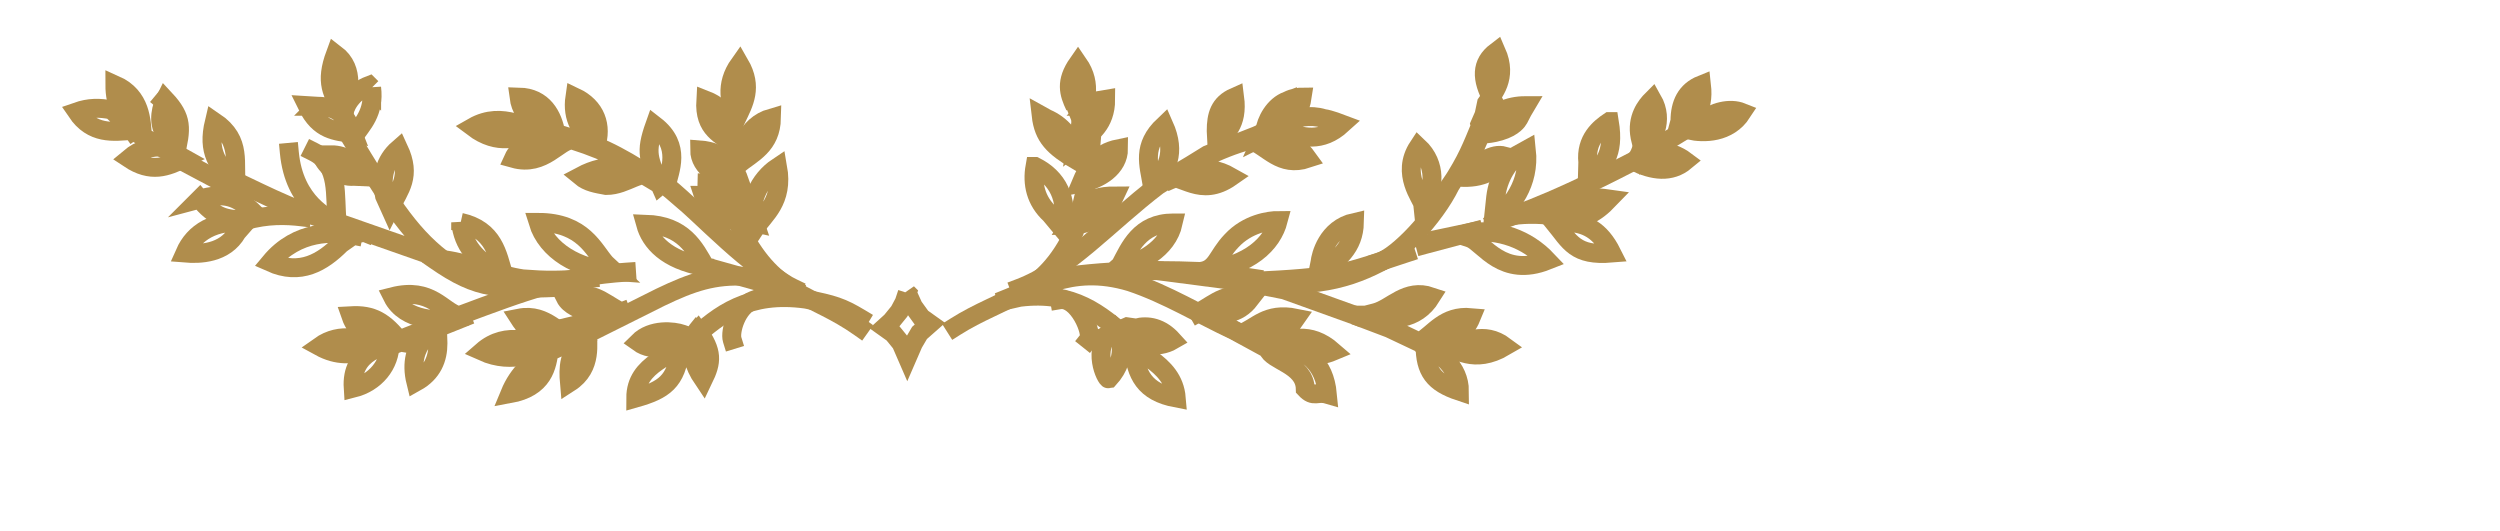
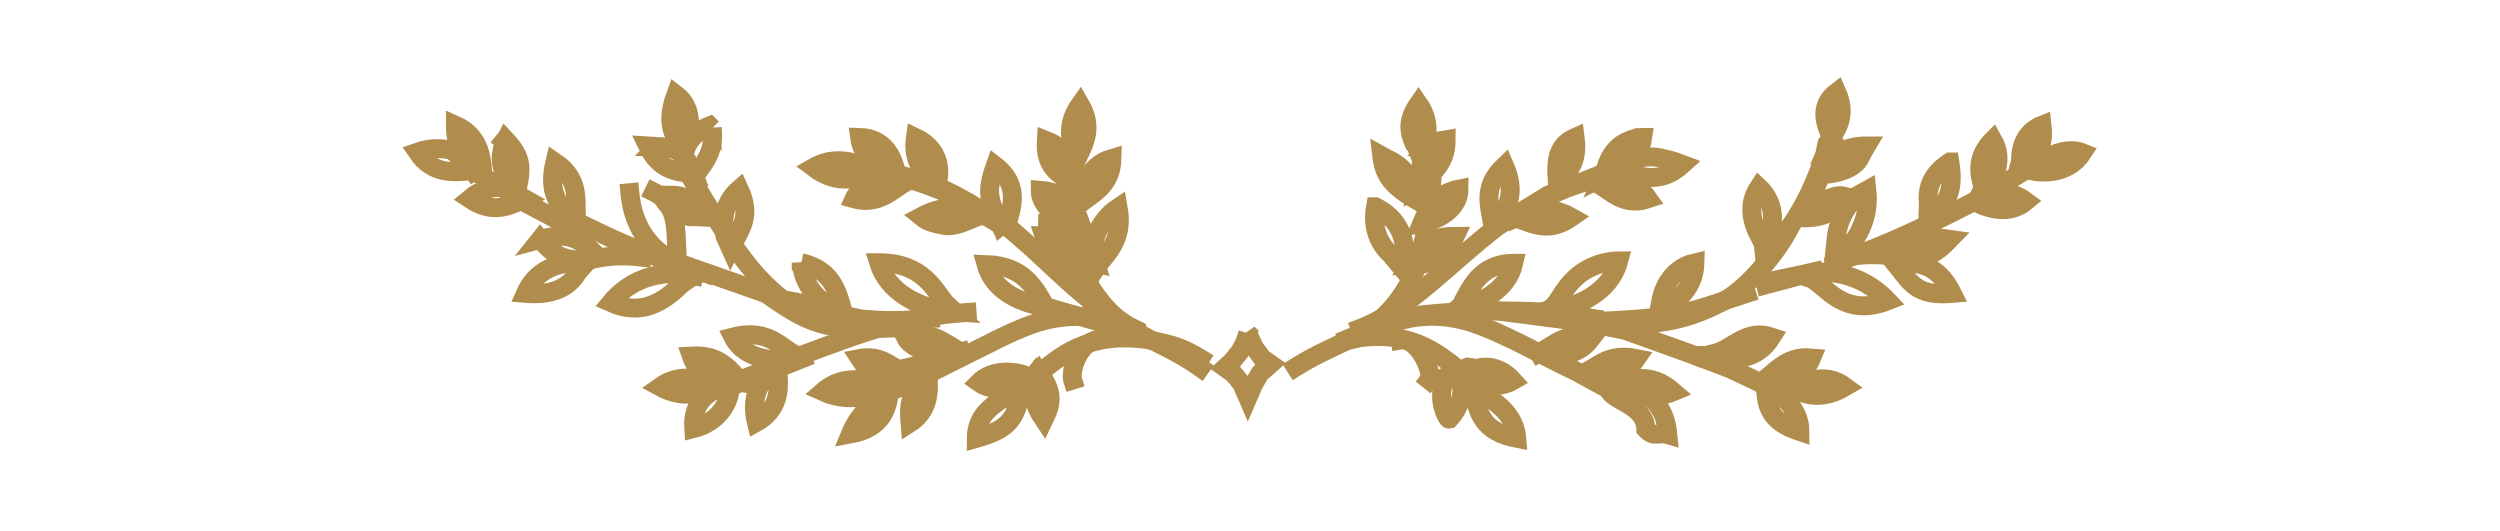
- <svg xmlns="http://www.w3.org/2000/svg" viewBox="0 0 132 28" width="132" height="28" fill="none">
+ <svg xmlns="http://www.w3.org/2000/svg" viewBox="-17.98 -2.13 132 28" width="132" height="28" fill="none">
  <g transform="translate(38.588 6.260) scale(0.999944 0.999998) translate(0.000002 -0)">
    <path d="M6.817 11.027c-2.562-1.816-4.443-1.589-6.259-5.059-0.778-2.141-0.584-3.859-0.357-5.968" fill="none" stroke="#B08D4C" stroke-width="1" stroke-linecap="square" vector-effect="non-scaling-stroke" />
  </g>
  <g transform="translate(38.634 15.860) scale(1.000384 1.000154) translate(-0.000003 -0)">
    <path d="M0.026 2.076c-0.13-0.422 0.227-1.751 1.103-2.076" fill="none" stroke="#B08D4C" stroke-width="1" stroke-linecap="square" vector-effect="non-scaling-stroke" />
  </g>
  <g transform="translate(36.584 15.712) scale(1.000043 1.00025) translate(-0 -0)">
    <path d="M0 2.158c1.362-1.232 2.919-2.497 5.968-2.076 1.459 0.292 1.881 0.422 2.854 1.005" fill="none" stroke="#B08D4C" stroke-width="1" stroke-linecap="square" vector-effect="non-scaling-stroke" />
  </g>
  <g transform="translate(33.568 17.449) scale(1.000049 1.000121) translate(-0 -0)">
    <path d="M3.146 0.324c-1.2 1.07-3.146 1.395-3.146 3.243 1.492-0.422 2.141-0.876 2.335-2.53l0.941-1.038c0.811 1.135 0.746 1.654 0.292 2.595-1.103-1.622-0.324-2.595-0.324-2.595" fill="none" stroke="#B08D4C" stroke-width="1" stroke-linecap="square" vector-effect="non-scaling-stroke" />
  </g>
  <g transform="translate(26.919 14.580) scale(1.000041 0.999958) translate(-0 0.000001)">
    <path d="M3.957 3.193c-0.908 0.486-3.049 0.811-3.957 3.016 1.784-0.324 1.978-1.459 2.076-2.335l1.849-0.843 0 0.324c-0.843 0.649-0.843 1.524-0.778 2.27 1.265-0.811 0.908-2.173 0.973-2.595l3.827-1.914c1.686-0.811 2.854-1.2 4.541-1.103" fill="none" stroke="#B08D4C" stroke-width="1" stroke-linecap="square" vector-effect="non-scaling-stroke" />
  </g>
  <g transform="translate(25.460 16.757) scale(1.000027 0.999879) translate(-0 -0.000001)">
    <path d="M3.568 1.632c-0.616 0.13-1.914 0.908-3.568 0.162 1.297-1.135 2.789-0.454 3.568-0.13l1.297-0.649c-0.811 0.032-1.427-1.265-2.919-0.973 0.519 0.811 1.2 1.135 1.946 0.973" fill="none" stroke="#B08D4C" stroke-width="1" stroke-linecap="square" vector-effect="non-scaling-stroke" />
  </g>
  <g transform="translate(26.238 15.581) scale(0.999988 0.999841) translate(0 0)">
    <path d="M4.897 0.927c-0.486-0.162-1.07-0.357-1.297-0.811 1.492-0.357 1.816 0.162 2.951 0.778l0.13 0-0.357 0.162c-0.486 0.065-0.941 0-1.427-0.13z m1.654-0.032c-1.686 0.649-5.384 1.297-6.551 1.751" fill="none" stroke="#B08D4C" stroke-width="1" stroke-linecap="square" vector-effect="non-scaling-stroke" />
  </g>
  <g transform="translate(22.962 13.719) scale(1 1.000324) translate(-0 -0)">
    <path d="M0 0c2.335 1.622 3.308 1.589 7.2 1.427" fill="none" stroke="#B08D4C" stroke-width="1" stroke-linecap="square" vector-effect="non-scaling-stroke" />
  </g>
  <g transform="translate(20.724 14.368) scale(1.000019 1.000001) translate(0 -0)">
    <path d="M12.357 0c-3.341 0.227-5.286 0.973-8.854 2.303-0.876-0.227-1.459-1.524-3.503-1.005 0.649 1.297 2.497 1.33 3.438 1.135" fill="none" stroke="#B08D4C" stroke-width="1" stroke-linecap="square" vector-effect="non-scaling-stroke" />
  </g>
  <g transform="translate(18.642 16.800) scale(1.000093 0.999919) translate(-0.000004 -0)">
    <path d="M2.764 1.103c-1.168 0.357-2.886 0.616-2.757 2.595 1.168-0.292 1.946-1.232 1.946-2.368l2.497-0.973 0.032 0.973c0 0.811-0.292 1.557-1.168 2.043-0.519-2.108 1.103-2.854 1.297-2.919l1.135-0.454" fill="none" stroke="#B08D4C" stroke-width="1" stroke-linecap="square" vector-effect="non-scaling-stroke" />
  </g>
  <g transform="translate(16.865 16.663) scale(0.999985 0.999915) translate(-0 0.000004)">
    <path d="M4.281 1.402c-1.168-0.195-2.335 1.297-4.281 0.227 1.135-0.811 2.303-0.357 2.984-0.065 0.292 0 1.038-0.13 1.168-0.162-1.395-0.097-2.173-0.454-2.497-1.395 1.135-0.065 1.784 0.292 2.627 1.395l1.2-0.454" fill="none" stroke="#B08D4C" stroke-width="1" stroke-linecap="square" vector-effect="non-scaling-stroke" />
  </g>
  <g transform="translate(24.973 5.124) scale(0.99998 0.999963) translate(0.000001 0)">
    <path d="M12.162 8.951c-1.946-0.357-2.789-1.297-3.049-2.238 2.011 0.065 2.595 1.265 3.146 2.238l5.092 1.427c-2.854-1.557-5.351-4.314-7.719-6.13-0.746-0.519-1.492 0.422-2.595 0.422-0.519-0.097-0.973-0.162-1.362-0.486 1.459-0.778 2.465-0.454 3.47 0l0.811 0.486c-1.232-0.973-2.659-1.751-4.703-2.4-0.714-0.032-1.492 1.427-3.114 0.973 0.486-1.07 2.27-1.135 2.724-0.941l-1.784-0.486c-0.649 0.324-1.751 0.778-3.081-0.227 1.589-0.908 2.951 0.195 3.73 0.227l1.005 0.292c-1.038-0.584-2.141-0.843-2.303-2.108 1.297 0.032 1.784 1.005 1.946 1.914l2.108 0.649 0.162 0.032c-0.973-0.681-1.427-1.492-1.265-2.595 1.103 0.519 1.459 1.524 1.103 2.595 1.297 0.486 3.568 1.946 3.405 2.076-0.616-1.395-0.811-1.719-0.292-3.178 1.427 1.103 0.778 2.4 0.616 3.178 2.141 1.784 4.249 4.249 6.681 5.416" fill="none" stroke="#B08D4C" stroke-width="1" stroke-linecap="square" vector-effect="non-scaling-stroke" />
  </g>
  <g transform="translate(33.697 17.516) scale(0.999935 1) translate(-0 0.000001)">
    <path d="M2.335 0.127c-0.454-0.162-1.622-0.292-2.335 0.422 0.811 0.584 1.849 0.227 2.789-0.292" fill="none" stroke="#B08D4C" stroke-width="1" stroke-linecap="square" vector-effect="non-scaling-stroke" />
  </g>
  <g transform="translate(37.135 9.665) scale(0.999883 0.999948) translate(-0 -0)">
    <path d="M0.195 0c1.265 0.032 2.108 0.843 2.53 2.108-0.908-0.195-2.205 0.13-2.724-1.459 1.005 0 1.654 0.324 2.4 1.168" fill="none" stroke="#B08D4C" stroke-width="1" stroke-linecap="square" vector-effect="non-scaling-stroke" />
  </g>
  <g transform="translate(36.941 7.914) scale(1.000215 0.9998) translate(-0 -0)">
    <path d="M0 0c1.33 0.097 1.849 0.908 2.141 1.751-1.103-0.195-2.141-0.811-2.141-1.751z" fill="none" stroke="#B08D4C" stroke-width="1" stroke-linecap="square" vector-effect="non-scaling-stroke" />
  </g>
  <g transform="translate(37.258 5.287) scale(1.000083 1) translate(0.000005 -0)">
    <path d="M0.007 0c1.168 0.454 1.459 1.427 1.492 2.4-0.649-0.616-1.589-0.811-1.492-2.4z" fill="none" stroke="#B08D4C" stroke-width="1" stroke-linecap="square" vector-effect="non-scaling-stroke" />
  </g>
  <g transform="translate(38.540 3.373) scale(1 1.000177) translate(0 -0)">
    <path d="M0.509 0c0.714 1.232 0.227 2.076-0.162 2.886-0.324-0.778-0.649-1.751 0.162-2.886z" fill="none" stroke="#B08D4C" stroke-width="1" stroke-linecap="square" vector-effect="non-scaling-stroke" />
  </g>
  <g transform="translate(38.919 6.227) scale(0.999879 0.99988) translate(-0 -0)">
    <path d="M1.816 0c-0.032 1.459-1.005 1.849-1.816 2.497 0.162-0.714 0.454-2.108 1.816-2.497z" fill="none" stroke="#B08D4C" stroke-width="1" stroke-linecap="square" vector-effect="non-scaling-stroke" />
  </g>
  <g transform="translate(39.716 8.822) scale(1.000362 0.999926) translate(0.000006 -0)">
    <path d="M1.344 0c0.324 1.816-0.714 2.497-1.2 3.243-0.454-1.297 0.227-2.595 1.2-3.243z" fill="none" stroke="#B08D4C" stroke-width="1" stroke-linecap="square" vector-effect="non-scaling-stroke" />
  </g>
  <g transform="translate(16.541 7.232) scale(1.000028 0.999992) translate(-0 -0)">
    <path d="M0 0.778c1.427 0.714 1.103 2.303 1.265 3.73l5.546 1.946c-1.816-1.395-2.919-3.243-4.865-6.454" fill="none" stroke="#B08D4C" stroke-width="1" stroke-linecap="square" vector-effect="non-scaling-stroke" />
  </g>
  <g transform="translate(12.000 8.043) scale(0.999956 0.999919) translate(-0 -0)">
    <path d="M3.276 0c0.259 2.757 2.108 3.438 2.368 3.697-2.27-0.649-4.508-1.881-5.643-2.368" fill="none" stroke="#B08D4C" stroke-width="1" stroke-linecap="square" vector-effect="non-scaling-stroke" />
  </g>
  <g transform="translate(11.193 6.422) scale(0.999962 0.99988) translate(-0.000001 -0)">
    <path d="M0.125 0c1.492 1.005 1.005 2.238 1.168 3.405-1.005-1.135-1.557-1.784-1.168-3.405z" fill="none" stroke="#B08D4C" stroke-width="1" stroke-linecap="square" vector-effect="non-scaling-stroke" />
  </g>
  <g transform="translate(8.627 5.319) scale(1.000072 1.000034) translate(-0 -0)">
    <path d="M0 0c1.135 0.941 0.649 1.881 0.486 2.919l3.243 1.719" fill="none" stroke="#B08D4C" stroke-width="1" stroke-linecap="square" vector-effect="non-scaling-stroke" />
  </g>
  <g transform="translate(6.130 7.557) scale(1 1) translate(-0 -0)">
    <path d="" fill="none" stroke="#B08D4C" stroke-width="1" stroke-linecap="square" vector-effect="non-scaling-stroke" />
  </g>
  <g transform="translate(6.811 7.751) scale(1.000027 0.999882) translate(-0 -0)">
    <path d="M1.816 0c-0.649 0-1.2 0.097-1.816 0.616 1.168 0.778 1.978 0.454 2.919 0l-1.103-0.616z" fill="none" stroke="#B08D4C" stroke-width="1" stroke-linecap="square" vector-effect="non-scaling-stroke" />
  </g>
  <g transform="translate(4.054 5.718) scale(0.999881 1.000374) translate(-0 0.000005)">
    <path d="M1.849 0.088c-0.649-0.13-1.2-0.13-1.849 0.097 0.811 1.2 1.914 1.07 2.951 0.973l-1.103-1.07z" fill="none" stroke="#B08D4C" stroke-width="1" stroke-linecap="square" vector-effect="non-scaling-stroke" />
  </g>
  <g transform="translate(6.065 4.476) scale(0.99988 1.000072) translate(-0 -0)">
    <path d="M0.941 2.432c-0.551-0.778-0.941-1.33-0.941-2.432 1.395 0.616 1.395 1.914 1.459 2.724l1.719 1.005" fill="none" stroke="#B08D4C" stroke-width="1" stroke-linecap="square" vector-effect="non-scaling-stroke" />
  </g>
  <g transform="translate(8.482 5.254) scale(1 0.999881) translate(-0.000006 -0)">
    <path d="M0.243 1.849c-0.454-0.714-0.162-1.524 0-1.849 0.908 0.973 0.876 1.524 0.519 2.951" fill="none" stroke="#B08D4C" stroke-width="1" stroke-linecap="square" vector-effect="non-scaling-stroke" />
  </g>
  <g transform="translate(10.541 10.341) scale(1.000027 1.000196) translate(-0 0.000001)">
    <path d="M0 0.167c1.33-0.357 1.978-0.162 2.919 0.778l-0.486 0.324c-1.103 0-1.654-0.162-2.432-1.103z" fill="none" stroke="#B08D4C" stroke-width="1" stroke-linecap="square" vector-effect="non-scaling-stroke" />
  </g>
  <g transform="translate(9.762 11.724) scale(1.000059 1.000146) translate(-0 -0.000001)">
    <path d="M0 1.638c0.486-1.103 1.557-1.751 3.211-1.622l-0.454 0.519c-0.649 1.135-1.978 1.168-2.757 1.103z" fill="none" stroke="#B08D4C" stroke-width="1" stroke-linecap="square" vector-effect="non-scaling-stroke" />
  </g>
  <g transform="translate(14.270 12.279) scale(0.999994 0.999805) translate(-0 -0.000004)">
    <path d="M4.378 0.143c-1.005-0.195-2.951-0.292-4.378 1.427 1.589 0.714 2.757 0 3.73-0.973l0.649-0.454c0 0 0.486-0.195 0.649-0.13" fill="none" stroke="#B08D4C" stroke-width="1" stroke-linecap="square" vector-effect="non-scaling-stroke" />
  </g>
  <g transform="translate(16.216 5.578) scale(0.999823 1.000074) translate(-0 -0)">
    <path d="M0.519 0.032c1.232 0 1.589 0.616 1.914 1.459-0.941-0.162-1.784-0.162-2.432-1.492l0.519 0.032z" fill="none" stroke="#B08D4C" stroke-width="1" stroke-linecap="square" vector-effect="non-scaling-stroke" />
  </g>
  <g transform="translate(17.436 2.854) scale(1 0.999974) translate(0.000002 -0)">
    <path d="M0.272 0c1.07 0.811 0.681 2.108 0.454 3.081-0.649-0.973-1.005-1.589-0.454-3.081z" fill="none" stroke="#B08D4C" stroke-width="1" stroke-linecap="square" vector-effect="non-scaling-stroke" />
  </g>
  <g transform="translate(18.130 4.508) scale(0.999811 0.999879) translate(0 -0)">
    <path d="M1.492 0.13c0.162 1.297-0.486 1.914-0.973 2.595l-0.519-1.005c0.032-0.811 0.681-1.459 1.362-1.719l0.13 0.13z" fill="none" stroke="#B08D4C" stroke-width="1" stroke-linecap="square" vector-effect="non-scaling-stroke" />
  </g>
  <g transform="translate(16.995 8.173) scale(0.999823 1.000368) translate(-0 0)">
    <path d="M0.519 0c0.649 0 1.33 0.389 1.914 1.168l-0.746-0.032c-0.681 0.065-1.524-0.486-1.686-1.103l0.519-0.032z" fill="none" stroke="#B08D4C" stroke-width="1" stroke-linecap="square" vector-effect="non-scaling-stroke" />
  </g>
  <g transform="translate(20.232 7.849) scale(1.000355 1.000019) translate(0.000001 -0)">
    <path d="M0.817 0c0.681 1.459 0.065 2.108-0.454 3.146l-0.292-0.649c-0.195-0.973 0-1.849 0.746-2.497z" fill="none" stroke="#B08D4C" stroke-width="1" stroke-linecap="square" vector-effect="non-scaling-stroke" />
  </g>
  <g transform="translate(24.324 11.741) scale(0.999881 0.999932) translate(-0 -0)">
    <path d="M0 0c1.751 0.389 1.946 1.686 2.27 2.789l-0.324-0.195c-1.135-0.616-1.816-1.395-1.946-2.595z" fill="none" stroke="#B08D4C" stroke-width="1" stroke-linecap="square" vector-effect="non-scaling-stroke" />
  </g>
  <g transform="translate(28.411 11.741) scale(1.000095 1.000154) translate(-0 -0)">
    <path d="M0 0c2.4 0 2.951 1.492 3.568 2.173l0.454 0.422c-1.946-0.13-3.568-1.103-4.022-2.595z" fill="none" stroke="#B08D4C" stroke-width="1" stroke-linecap="square" vector-effect="non-scaling-stroke" />
  </g>
  <g transform="translate(12.973 11.382) scale(0.999881 1) translate(-0 0.000002)">
    <path d="M0 0.262c1.135-0.324 2.141-0.292 2.951-0.195" fill="none" stroke="#B08D4C" stroke-width="1" stroke-linecap="square" vector-effect="non-scaling-stroke" />
  </g>
  <g transform="translate(23.481 13.719) scale(0.999993 1.000226) translate(-0 -0)">
    <path d="M0 0c1.395 0.195 2.789 0.811 4.119 1.005 1.232 0.097 1.946 0.097 3.535-0.032" fill="none" stroke="#B08D4C" stroke-width="1" stroke-linecap="square" vector-effect="non-scaling-stroke" />
  </g>
  <g transform="translate(46.703 15.470) scale(1 0.99988) translate(-0 -0)">
    <path d="M1.2 0l0.324 0.714 0.422 0.584 0.454 0.324-0.551 0.486-0.324 0.551-0.324 0.746-0.324-0.746-0.422-0.519-0.454-0.324 0.357-0.324 0.422-0.519 0.259-0.486 0.162-0.486z" fill="none" stroke="#B08D4C" stroke-width="1" vector-effect="non-scaling-stroke" />
  </g>
  <g transform="translate(50.432 6.260) scale(1.000019 1.000037) translate(-0 -0)">
    <path d="M0 10.995c2.562-1.622 4.638-1.557 6.292-5.027 0.551-1.719 0.811-3.016 0.973-5.968" fill="none" stroke="#B08D4C" stroke-width="1" stroke-linecap="square" vector-effect="non-scaling-stroke" />
  </g>
  <g transform="translate(55.946 15.817) scale(0.99984 1.000147) translate(-0 -0.000001)">
    <path d="M1.524 2.118c0.259-0.324-0.551-2.27-1.524-2.108" fill="none" stroke="#B08D4C" stroke-width="1" stroke-linecap="square" vector-effect="non-scaling-stroke" />
  </g>
  <g transform="translate(52.703 14.568) scale(1.000012 0.999968) translate(-0 -0.000002)">
    <path d="M6.778 3.205c-1.362-1.135-2.757-2.432-5.643-2.076l-1.135 0.259c0.778-0.292 1.654-0.746 2.919-1.07 1.168-0.357 2.432-0.486 4.054 0 1.946 0.649 3.73 1.751 5.481 2.562l1.784 0.973c0.195 0.649 1.946 0.811 1.978 2.108 0.454 0.486 0.616 0.13 1.168 0.292-0.162-1.719-1.135-2.238-2.303-2.724" fill="none" stroke="#B08D4C" stroke-width="1" stroke-linecap="square" vector-effect="non-scaling-stroke" />
  </g>
  <g transform="translate(58.132 17.319) scale(0.999909 0.999919) translate(0.000002 -0)">
    <path d="M0.571 0.13c1.103 1.2 3.243 1.622 3.405 3.568-1.719-0.324-2.108-1.265-2.27-2.595 0-0.032-1.07-0.973-1.135-0.973-1.103 0.973-0.292 2.595-0.162 2.562 1.135-1.232 0.519-2.497 0.324-2.692" fill="none" stroke="#B08D4C" stroke-width="1" stroke-linecap="square" vector-effect="non-scaling-stroke" />
  </g>
  <g transform="translate(63.276 15.637) scale(1.000041 0.999901) translate(-0 0.000002)">
    <path d="M3.243 2.298c0.778 0.13 2.238 1.297 3.859 0.616-1.265-1.103-2.303-0.649-3.243-0.292l-1.135-0.486c0.778 0 1.654 0.162 2.432-0.973-1.589-0.324-2.076 0.519-2.919 0.811l-2.108-1.103c1.168 0.13 1.946 0.13 2.595-0.714-1.168-0.454-1.751 0.162-2.724 0.714" fill="none" stroke="#B08D4C" stroke-width="1" stroke-linecap="square" vector-effect="non-scaling-stroke" />
  </g>
  <g transform="translate(71.514 15.554) scale(1.000006 1.000069) translate(-0 -0)">
    <path d="M1.103 0.954c0.876-0.227 1.622-1.297 2.951-0.843-0.811 1.297-2.141 1.265-3.211 0.973l-0.843 0 2.141 0.811 1.297 0.616c0.778-0.454 1.297-1.427 2.724-1.297-0.292 0.714-0.973 1.33-2.238 1.297l1.135 0.227c0.778-0.195 1.751-0.843 2.886 0-1.654 0.973-2.595 0.097-3.211-0.032l-1.33-0.162c1.103 0.486 2.141 1.297 2.141 2.562-1.362-0.454-1.816-1.07-1.816-2.432l-2.4-1.135" fill="none" stroke="#B08D4C" stroke-width="1" stroke-linecap="square" vector-effect="non-scaling-stroke" />
  </g>
  <g transform="translate(65.513 13.881) scale(0.99996 1.000122) translate(-0 -0)">
    <path d="M0 0.843c3.211 0.584 5.351 0.162 7.297-0.843" fill="none" stroke="#B08D4C" stroke-width="1" stroke-linecap="square" vector-effect="non-scaling-stroke" />
  </g>
  <g transform="translate(61.460 14.335) scale(0.999995 1.00013) translate(-0 -0)">
    <path d="M0 0l4.216 0.551 2.141 0.422 3.697 1.33" fill="none" stroke="#B08D4C" stroke-width="1" stroke-linecap="square" vector-effect="non-scaling-stroke" />
  </g>
  <g transform="translate(58.995 17.254) scale(1.000027 1) translate(-0 0)">
    <path d="M0.973 0.065c0.649-0.162 1.33-0.032 1.946 0.649-0.778 0.454-1.914 0.292-2.724-0.389l-0.195-0.097 0.519-0.227 0.454 0.065z" fill="none" stroke="#B08D4C" stroke-width="1" stroke-linecap="square" vector-effect="non-scaling-stroke" />
  </g>
  <g transform="translate(66.778 13.362) scale(1.000072 1.00037) translate(-0 -0)">
    <path d="M7.459 0c-2.886 0.941-3.373 1.265-7.459 1.459" fill="none" stroke="#B08D4C" stroke-width="1" stroke-linecap="square" vector-effect="non-scaling-stroke" />
  </g>
  <g transform="translate(57.081 11.643) scale(1.000018 1.000115) translate(-0 -0)">
    <path d="M0 2.854c1.168-0.13 3.243-0.292 6.292-0.162 0.876-0.097 0.876-0.811 1.654-1.622 0.843-0.908 1.978-1.07 2.465-1.07-0.324 1.232-1.492 2.368-3.892 2.692l1.265 0.162 1.297 0.195" fill="none" stroke="#B08D4C" stroke-width="1" stroke-linecap="square" vector-effect="non-scaling-stroke" />
  </g>
  <g transform="translate(53.838 6.154) scale(0.999999 0.999972) translate(-0 -0)">
    <path d="M0 9.057c2.562-0.973 4.735-3.47 7.297-5.416l2.627-1.622 2.4-0.941c0.843-0.292 2.27-1.427 3.73-0.973 0.292 0.032 0.973 0.292 0.973 0.292-1.103 1.005-2.108 0.714-3.081 0.357l-1.135 0.324c0.616 0.13 1.589 0 2.4 1.135-1.459 0.486-2.076-0.616-3.049-0.973-1.751 0.486-3.243 1.297-4.508 2.238l0.292-0.13c0.941-0.324 1.784-0.973 3.211-0.162-1.622 1.135-2.562-0.162-3.503 0" fill="none" stroke="#B08D4C" stroke-width="1" stroke-linecap="square" vector-effect="non-scaling-stroke" />
  </g>
  <g transform="translate(66.649 5.124) scale(0.999948 0.999948) translate(-0 -0)">
    <path d="M1.33 0.195c0.324-0.162 0.616-0.195 0.778-0.195-0.195 1.33-1.135 1.622-2.108 2.108l0.13-0.292c0.065-0.551 0.486-1.362 1.2-1.622z" fill="none" stroke="#B08D4C" stroke-width="1" stroke-linecap="square" vector-effect="non-scaling-stroke" />
  </g>
  <g transform="translate(64.216 5.124) scale(1.000095 1) translate(0 -0)">
    <path d="M0.973 0c0.195 1.492-0.519 1.914-0.941 2.4l-0.032-0.616c0-0.811 0.162-1.427 0.973-1.784z" fill="none" stroke="#B08D4C" stroke-width="1" stroke-linecap="square" vector-effect="non-scaling-stroke" />
  </g>
  <g transform="translate(60.636 6.616) scale(0.999613 0.99988) translate(0.000002 -0)">
    <path d="M0.824 0c0.649 1.459 0.162 2.368-0.616 3.178-0.195-1.135-0.551-2.076 0.616-3.178z" fill="none" stroke="#B08D4C" stroke-width="1" stroke-linecap="square" vector-effect="non-scaling-stroke" />
  </g>
  <g transform="translate(57.081 7.849) scale(0.999803 0.999879) translate(-0 -0)">
    <path d="M1.978 0c0 1.005-1.005 1.622-1.978 1.816 0.324-0.778 0.843-1.589 1.978-1.816z" fill="none" stroke="#B08D4C" stroke-width="1" stroke-linecap="square" vector-effect="non-scaling-stroke" />
  </g>
  <g transform="translate(56.432 10.346) scale(0.999823 1.000154) translate(-0 -0)">
    <path d="M0.778 0.422c0.519-0.259 0.843-0.422 1.654-0.422-0.649 1.427-1.914 1.557-2.432 1.557l0.162-0.259 0.616-0.876z" fill="none" stroke="#B08D4C" stroke-width="1" stroke-linecap="square" vector-effect="non-scaling-stroke" />
  </g>
  <g transform="translate(54.596 8.789) scale(0.999801 0.999967) translate(-0.000001 -0)">
    <path d="M0.053 0c1.168 0.584 1.784 1.686 1.459 3.308l-0.649-0.778c-0.778-0.714-0.973-1.622-0.811-2.53z" fill="none" stroke="#B08D4C" stroke-width="1" stroke-linecap="square" vector-effect="non-scaling-stroke" />
  </g>
  <g transform="translate(54.973 6.097) scale(1.000256 1) translate(-0 0)">
    <path d="M0.292 0.162c0.681 0.292 1.459 0.973 1.622 2.238-1.265-0.746-1.784-1.265-1.914-2.4l0.292 0.162z" fill="none" stroke="#B08D4C" stroke-width="1" stroke-linecap="square" vector-effect="non-scaling-stroke" />
  </g>
  <g transform="translate(56.919 5.254) scale(1.00037 0.999881) translate(-0 -0)">
    <path d="M0.519 0.357c0.292-0.324 0.584-0.292 0.941-0.357 0 1.297-0.811 1.849-1.297 2.141l-0.162 0.13 0.13-0.584c-0.065-0.649 0.227-1.005 0.389-1.33z" fill="none" stroke="#B08D4C" stroke-width="1" stroke-linecap="square" vector-effect="non-scaling-stroke" />
  </g>
  <g transform="translate(56.461 3.341) scale(1 1.000177) translate(0.000001 -0)">
    <path d="M0.458 0c0.811 1.168 0.324 2.141 0.13 2.886l-0.324-0.811 0.032 0.195c-0.324-0.681-0.519-1.297 0.162-2.27z" fill="none" stroke="#B08D4C" stroke-width="1" stroke-linecap="square" vector-effect="non-scaling-stroke" />
  </g>
  <g transform="translate(72.811 2.724) scale(0.999955 0.99997) translate(-0 0)">
    <path d="M0 11.124c1.005-0.324 2.951-2.4 3.762-4.054 0.908-1.395 1.135-2.043 1.622-3.211l0.616-1.297c-0.616-1.135-0.616-1.946 0.195-2.562 0.616 1.395-0.162 2.205-0.519 2.724l-0.13 0.616-0.227 0.519c0.065 0.357 0.389 0.357 0.357 0.486 1.103-0.13 1.492-0.519 1.622-0.681 0.13-0.162 0.162-0.324 0.454-0.811-0.941 0-1.751 0.357-2.205 1.135l-1.168 2.627c1.005-0.811 1.622-1.265 2.238-1.103-0.486 0.941-1.427 1.232-2.562 1.103l-1.297 1.914" fill="none" stroke="#B08D4C" stroke-width="1" stroke-linecap="square" vector-effect="non-scaling-stroke" />
  </g>
  <g transform="translate(74.514 7.751) scale(1.000275 0.999927) translate(-0.000001 -0)">
    <path d="M0.372 0c0.973 0.908 0.876 2.27 0.227 3.016-0.032-0.292-1.168-1.589-0.227-3.016z" fill="none" stroke="#B08D4C" stroke-width="1" stroke-linecap="square" vector-effect="non-scaling-stroke" />
  </g>
  <g transform="translate(78.843 7.914) scale(1.000152 1.000072) translate(-0 -0)">
    <path d="M1.459 0.162l0.292-0.162c0.195 1.784-0.811 3.049-1.751 3.73l0.13-1.232c0.13-1.07 0.681-1.914 1.33-2.335z" fill="none" stroke="#B08D4C" stroke-width="1" stroke-linecap="square" vector-effect="non-scaling-stroke" />
  </g>
  <g transform="translate(83.805 6.422) scale(0.999956 1.000101) translate(-0 -0)">
    <path d="M1.168 0c0.292 1.784-0.324 2.27-1.168 3.276l0.032-1.135c-0.13-1.2 0.649-1.816 1.135-2.141z" fill="none" stroke="#B08D4C" stroke-width="1" stroke-linecap="square" vector-effect="non-scaling-stroke" />
  </g>
  <g transform="translate(86.552 5.254) scale(1 0.999932) translate(0.000003 -0)">
    <path d="M0.691 0c0.649 1.135 0 2.141-0.454 2.789l-0.195-0.811c-0.195-1.005 0.324-1.654 0.649-1.978z" fill="none" stroke="#B08D4C" stroke-width="1" stroke-linecap="square" vector-effect="non-scaling-stroke" />
  </g>
  <g transform="translate(88.573 4.476) scale(1.000078 1) translate(-0 -0)">
    <path d="M1.265 0c0.162 1.427-0.454 1.914-1.265 2.4l0.13-0.486c0-0.908 0.324-1.589 1.135-1.914z" fill="none" stroke="#B08D4C" stroke-width="1" stroke-linecap="square" vector-effect="non-scaling-stroke" />
  </g>
  <g transform="translate(89.189 5.827) scale(0.999932 1.00042) translate(-0 -0.000001)">
    <path d="M0.616 0.563c0.681-0.486 1.524-0.714 2.173-0.454-0.714 1.103-2.011 1.103-2.789 0.941l0.616-0.486z" fill="none" stroke="#B08D4C" stroke-width="1" stroke-linecap="square" vector-effect="non-scaling-stroke" />
  </g>
  <g transform="translate(86.270 7.983) scale(0.999879 1) translate(-0 -0.000001)">
    <path d="M0.324 0.093c0.681-0.162 1.622-0.162 2.4 0.422-0.778 0.649-1.719 0.519-2.724 0.032 0.195-0.13 0.324-0.454 0.324-0.454z" fill="none" stroke="#B08D4C" stroke-width="1" stroke-linecap="square" vector-effect="non-scaling-stroke" />
  </g>
  <g transform="translate(81.730 10.437) scale(0.999926 0.999989) translate(-0 -0.000001)">
    <path d="M0 0.979c0.973-0.811 1.654-1.135 3.243-0.908-0.778 0.811-1.427 1.135-2.595 1.07l-0.649-0.162z" fill="none" stroke="#B08D4C" stroke-width="1" stroke-linecap="square" vector-effect="non-scaling-stroke" />
  </g>
  <g transform="translate(82.054 11.741) scale(1.000118 1.000123) translate(0 -0)">
    <path d="M0.681 0c0.973 0.032 1.751 0.389 2.368 1.622-1.946 0.162-2.205-0.584-3.049-1.622l0.681 0z" fill="none" stroke="#B08D4C" stroke-width="1" stroke-linecap="square" vector-effect="non-scaling-stroke" />
  </g>
  <g transform="translate(77.060 12.238) scale(1.000035 0.999926) translate(0 -0.000003)">
    <path d="M0.616 0.021c1.459-0.13 2.919 0.324 4.022 1.492-2.368 0.941-3.341-0.876-4.054-1.168l-0.584-0.195 0.616-0.13z" fill="none" stroke="#B08D4C" stroke-width="1" stroke-linecap="square" vector-effect="non-scaling-stroke" />
  </g>
  <g transform="translate(78.973 6.941) scale(1.000055 1) translate(-0 -0)">
    <path d="M0 4.8c0.519-0.259 2.303-0.649 7.297-3.243l2.562-1.557" fill="none" stroke="#B08D4C" stroke-width="1" stroke-linecap="square" vector-effect="non-scaling-stroke" />
  </g>
  <g transform="translate(79.622 11.317) scale(0.999938 1) translate(-0 0.000003)">
    <path d="M0 0.099c0.681-0.097 1.459-0.162 2.562 0" fill="none" stroke="#B08D4C" stroke-width="1" stroke-linecap="square" vector-effect="non-scaling-stroke" />
  </g>
  <g transform="translate(75.243 12.227) scale(0.999938 1) translate(-0 -0)">
    <path d="M0 0.681l2.562-0.681" fill="none" stroke="#B08D4C" stroke-width="1" stroke-linecap="square" vector-effect="non-scaling-stroke" />
  </g>
  <g transform="translate(69.568 11.741) scale(1.000026 1.000087) translate(-0 -0)">
    <path d="M1.946 0c-0.032 1.33-0.843 1.946-1.946 2.757l0.13-0.649c0.032-0.324 0.357-1.784 1.816-2.108z" fill="none" stroke="#B08D4C" stroke-width="1" stroke-linecap="square" vector-effect="non-scaling-stroke" />
  </g>
  <g transform="translate(58.897 11.773) scale(1.000115 1.000057) translate(-0 -0)">
    <path d="M3.049 0c-0.324 1.427-1.751 2.108-3.049 2.465l0.259-0.227c0.486-0.908 1.005-2.238 2.789-2.238z" fill="none" stroke="#B08D4C" stroke-width="1" stroke-linecap="square" vector-effect="non-scaling-stroke" />
  </g>
</svg>
